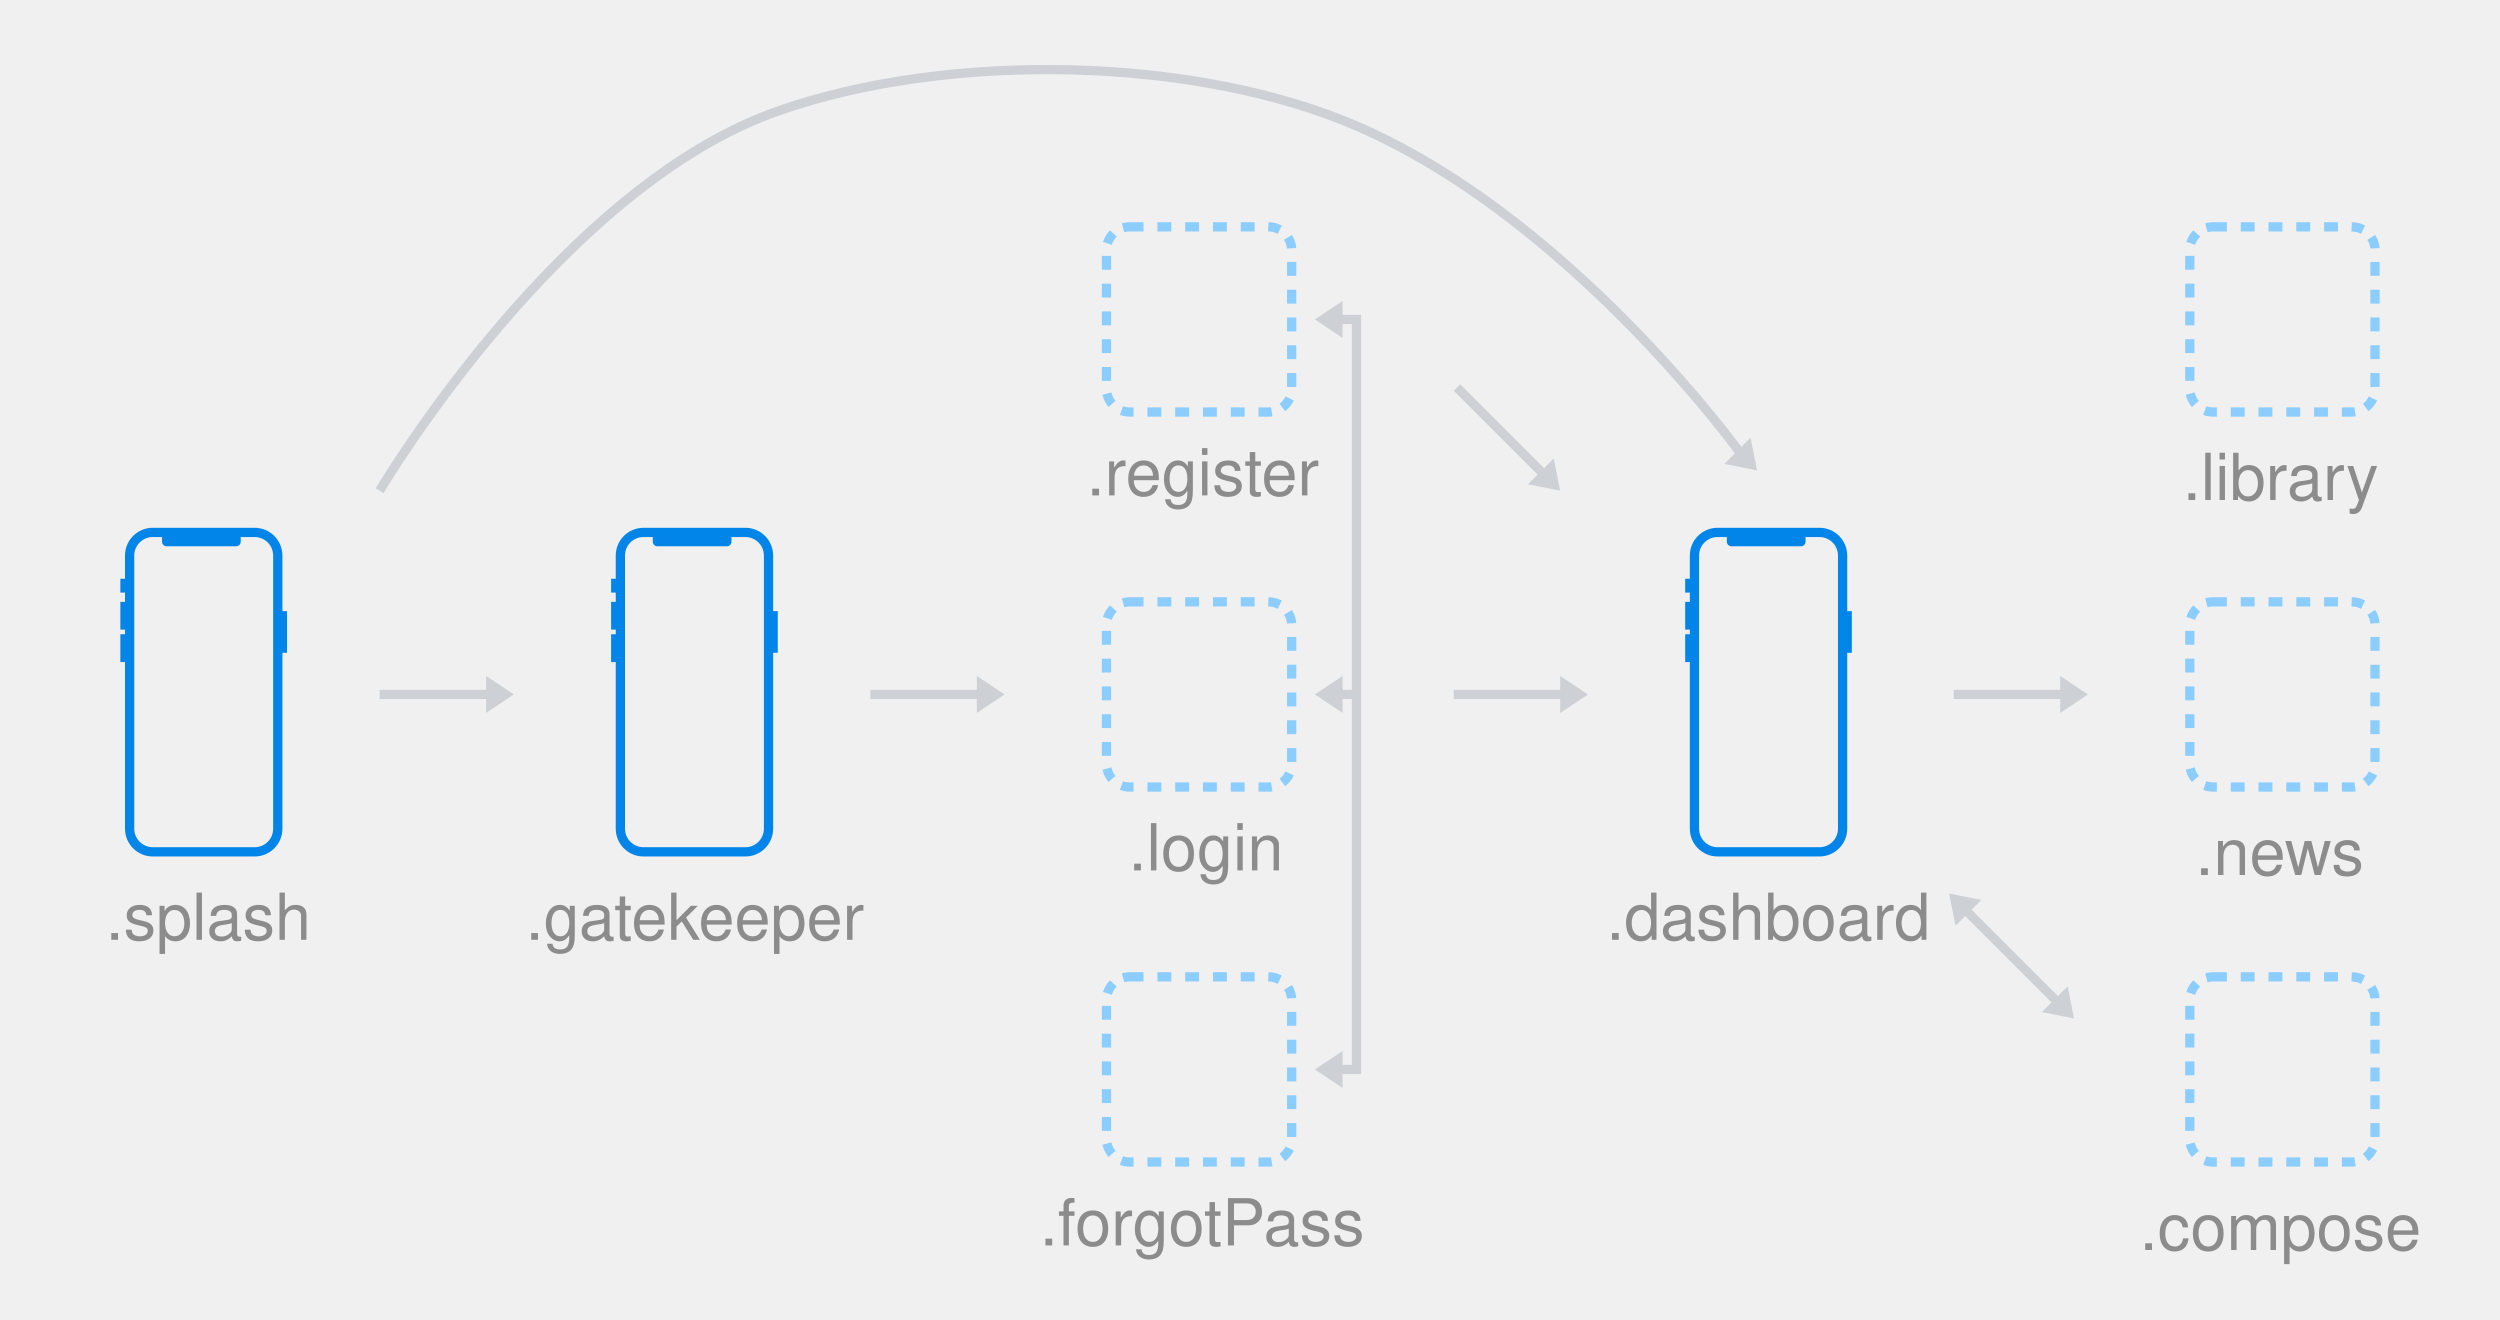
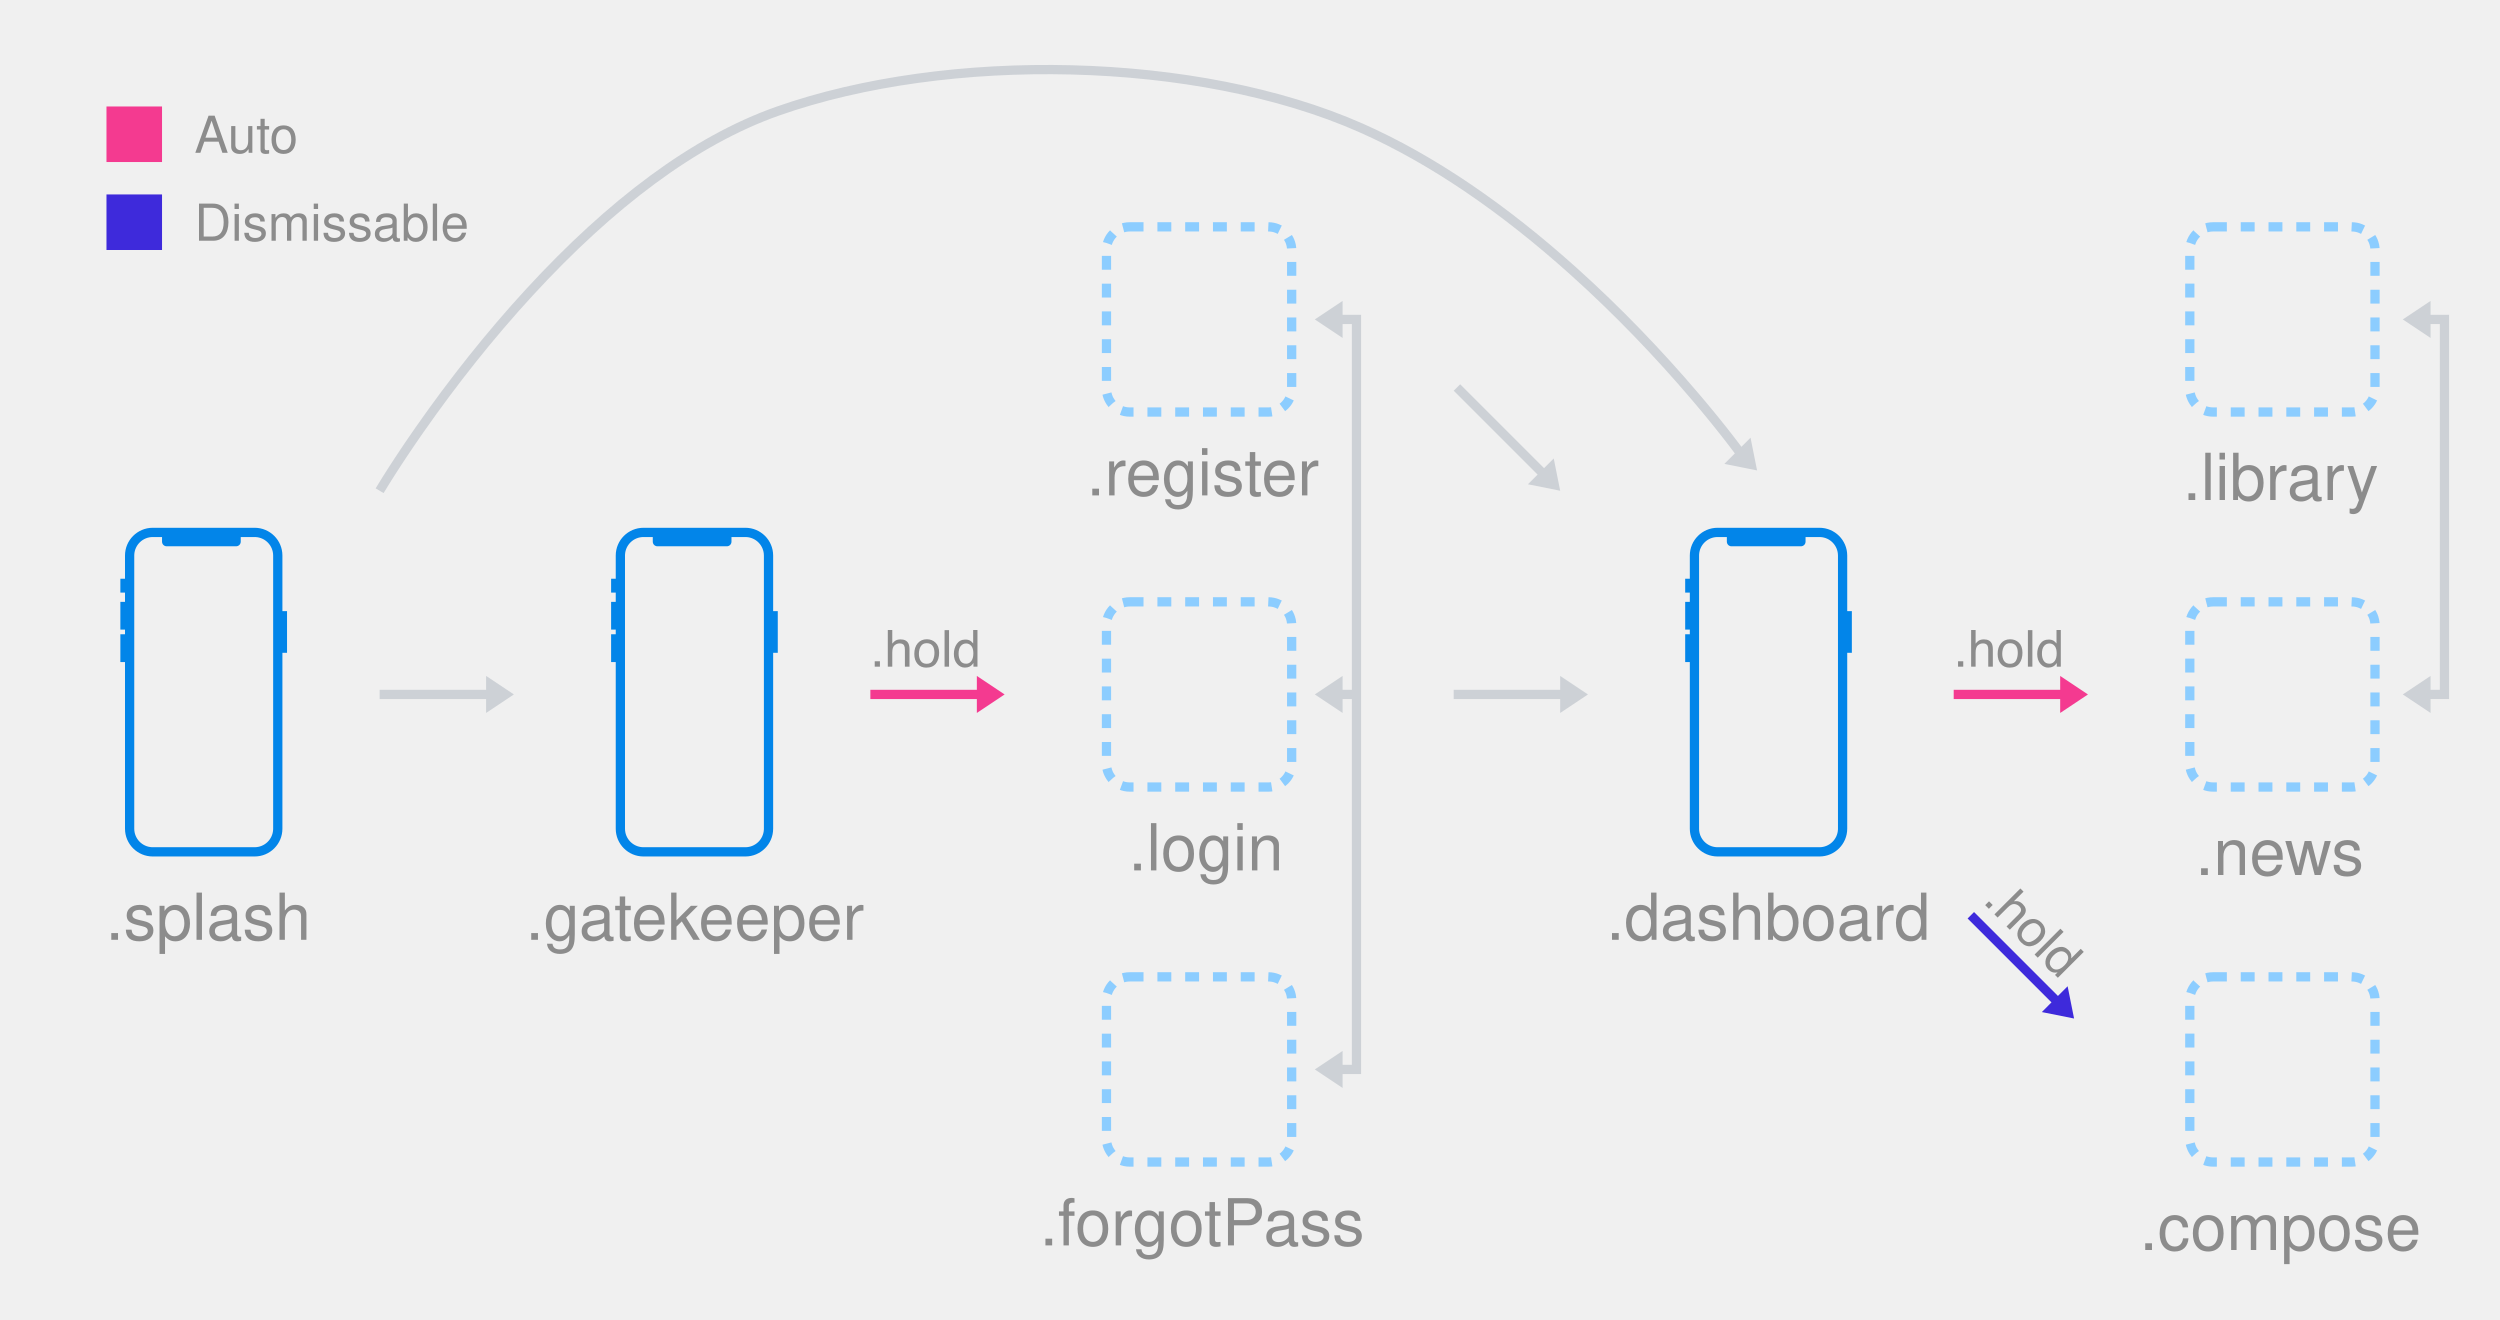
<svg xmlns="http://www.w3.org/2000/svg" xmlns:xlink="http://www.w3.org/1999/xlink" width="540px" height="285px" viewBox="0 0 540 285" version="1.1">
  <defs>
    <rect id="path-1" x="238" y="48" width="42" height="42" rx="6" />
    <mask id="mask-2" maskContentUnits="userSpaceOnUse" maskUnits="objectBoundingBox" x="0" y="0" width="42" height="42" fill="white">
      <use xlink:href="#path-1" />
    </mask>
    <rect id="path-3" x="238" y="129" width="42" height="42" rx="6" />
    <mask id="mask-4" maskContentUnits="userSpaceOnUse" maskUnits="objectBoundingBox" x="0" y="0" width="42" height="42" fill="white">
      <use xlink:href="#path-3" />
    </mask>
    <rect id="path-5" x="472" y="210" width="42" height="42" rx="6" />
    <mask id="mask-6" maskContentUnits="userSpaceOnUse" maskUnits="objectBoundingBox" x="0" y="0" width="42" height="42" fill="white">
      <use xlink:href="#path-5" />
    </mask>
    <rect id="path-7" x="472" y="129" width="42" height="42" rx="6" />
    <mask id="mask-8" maskContentUnits="userSpaceOnUse" maskUnits="objectBoundingBox" x="0" y="0" width="42" height="42" fill="white">
      <use xlink:href="#path-7" />
    </mask>
    <rect id="path-9" x="472" y="48" width="42" height="42" rx="6" />
    <mask id="mask-10" maskContentUnits="userSpaceOnUse" maskUnits="objectBoundingBox" x="0" y="0" width="42" height="42" fill="white">
      <use xlink:href="#path-9" />
    </mask>
    <rect id="path-11" x="238" y="210" width="42" height="42" rx="6" />
    <mask id="mask-12" maskContentUnits="userSpaceOnUse" maskUnits="objectBoundingBox" x="0" y="0" width="42" height="42" fill="white">
      <use xlink:href="#path-11" />
    </mask>
  </defs>
  <g id="iPhone-8" stroke="none" stroke-width="1" fill="none" fill-rule="evenodd">
    <path d="M55,114 C58.314,114 61,116.686 61,120 L61,132 L62,132 L62,141 L61,141 L61,179 C61,182.314 58.314,185 55,185 L33,185 C29.686,185 27,182.314 27,179 L27,143 L26,143 L26,137 L27,137 L27,136 L26,136 L26,130 L27,130 L27,128 L26,128 L26,125 L27,125 L27,120 C27,116.686 29.686,114 33,114 L55,114 Z M55,116 L52,116 L52,117 C52,117.552 51.552,118 51,118 L36,118 C35.448,118 35,117.552 35,117 L35,116 L33,116 C30.858,116 29.109,117.684 29.005,119.8 L29,120 L29,179 C29,181.142 30.684,182.891 32.8,182.995 L33,183 L55,183 C57.142,183 58.891,181.316 58.995,179.2 L59,179 L59,120 C59,117.858 57.316,116.109 55.2,116.005 L55,116 Z" id="Combined-Shape" fill="#0285E9" fill-rule="nonzero" />
    <path d="M161,114 C164.314,114 167,116.686 167,120 L167,132 L168,132 L168,141 L167,141 L167,179 C167,182.314 164.314,185 161,185 L139,185 C135.686,185 133,182.314 133,179 L133,143 L132,143 L132,137 L133,137 L133,136 L132,136 L132,130 L133,130 L133,128 L132,128 L132,125 L133,125 L133,120 C133,116.686 135.686,114 139,114 L161,114 Z M161,116 L158,116 L158,117 C158,117.552 157.552,118 157,118 L142,118 C141.448,118 141,117.552 141,117 L141,116 L139,116 C136.858,116 135.109,117.684 135.005,119.8 L135,120 L135,179 C135,181.142 136.684,182.891 138.8,182.995 L139,183 L161,183 C163.142,183 164.891,181.316 164.995,179.2 L165,179 L165,120 C165,117.858 163.316,116.109 161.2,116.005 L161,116 Z" id="Combined-Shape-Copy" fill="#0285E9" fill-rule="nonzero" />
    <path d="M393,114 C396.314,114 399,116.686 399,120 L399,132 L400,132 L400,141 L399,141 L399,179 C399,182.314 396.314,185 393,185 L371,185 C367.686,185 365,182.314 365,179 L365,143 L364,143 L364,137 L365,137 L365,136 L364,136 L364,130 L365,130 L365,128 L364,128 L364,125 L365,125 L365,120 C365,116.686 367.686,114 371,114 L393,114 Z M393,116 L390,116 L390,117 C390,117.552 389.552,118 389,118 L374,118 C373.448,118 373,117.552 373,117 L373,116 L371,116 C368.858,116 367.109,117.684 367.005,119.8 L367,120 L367,179 C367,181.142 368.684,182.891 370.8,182.995 L371,183 L393,183 C395.142,183 396.891,181.316 396.995,179.2 L397,179 L397,120 C397,117.858 395.316,116.109 393.2,116.005 L393,116 Z" id="Combined-Shape-Copy-2" fill="#0285E9" fill-rule="nonzero" />
    <text id=".splash" font-family="Helvetica" font-size="14" font-weight="normal" fill="#8C8C8C">
      <tspan x="22.821" y="203">.splash</tspan>
    </text>
    <text id=".dashboard" font-family="Helvetica" font-size="14" font-weight="normal" fill="#8C8C8C">
      <tspan x="346.973" y="203">.dashboard</tspan>
    </text>
    <text id=".compose" font-family="Helvetica" font-size="14" font-weight="normal" fill="#8C8C8C">
      <tspan x="462.152" y="270">.compose</tspan>
    </text>
    <text id=".news" font-family="Helvetica" font-size="14" font-weight="normal" fill="#8C8C8C">
      <tspan x="474.214" y="189">.news</tspan>
    </text>
    <text id=".library" font-family="Helvetica" font-size="14" font-weight="normal" fill="#8C8C8C">
      <tspan x="471.497" y="108">.library</tspan>
    </text>
    <text id=".register" font-family="Helvetica" font-size="14" font-weight="normal" fill="#8C8C8C">
      <tspan x="234.714" y="107">.register</tspan>
    </text>
    <text id=".login" font-family="Helvetica" font-size="14" font-weight="normal" fill="#8C8C8C">
      <tspan x="243.766" y="188">.login</tspan>
    </text>
    <text id=".forgotPass" font-family="Helvetica" font-size="14" font-weight="normal" fill="#8C8C8C">
      <tspan x="224.593" y="269">.forgotPass</tspan>
    </text>
    <text id=".gatekeeper" font-family="Helvetica" font-size="14" font-weight="normal" fill="#8C8C8C">
      <tspan x="113.528" y="203">.gatekeeper</tspan>
    </text>
    <use id="Rectangle" stroke="#8CCDFF" mask="url(#mask-2)" stroke-width="4" stroke-dasharray="3" xlink:href="#path-1" />
    <use id="Rectangle-Copy-4" stroke="#8CCDFF" mask="url(#mask-4)" stroke-width="4" stroke-dasharray="3" xlink:href="#path-3" />
    <use id="Rectangle-Copy-6" stroke="#8CCDFF" mask="url(#mask-6)" stroke-width="4" stroke-dasharray="3" xlink:href="#path-5" />
    <use id="Rectangle-Copy-12" stroke="#8CCDFF" mask="url(#mask-8)" stroke-width="4" stroke-dasharray="3" xlink:href="#path-7" />
    <use id="Rectangle-Copy-11" stroke="#8CCDFF" mask="url(#mask-10)" stroke-width="4" stroke-dasharray="3" xlink:href="#path-9" />
    <use id="Rectangle-Copy-5" stroke="#8CCDFF" mask="url(#mask-12)" stroke-width="4" stroke-dasharray="3" xlink:href="#path-11" />
-     <g id="Group" transform="translate(81.13793, 14.02773)" fill="#CDD1D6">
-       <path d="M129.862,131.972 L135.862,135.972 L129.862,139.972 L129.862,136.972 L106.862,136.972 L106.862,134.972 L129.862,134.972 L129.862,131.972 Z" id="Combined-Shape-Copy-3" />
-       <path d="M255.862,131.972 L261.862,135.972 L255.862,139.972 L255.862,136.972 L232.862,136.972 L232.862,134.972 L255.862,134.972 L255.862,131.972 Z" id="Combined-Shape-Copy-6" />
-       <path d="M363.862,131.972 L369.862,135.972 L363.862,139.972 L363.862,136.972 L340.862,136.972 L340.862,134.972 L363.862,134.972 L363.862,131.972 Z" id="Combined-Shape" />
-       <path d="M23.862,131.972 L29.862,135.972 L23.862,139.972 L23.862,136.972 L0.862,136.972 L0.862,134.972 L23.862,134.972 L23.862,131.972 Z" id="Combined-Shape-Copy-5" />
-       <polygon id="Path-Copy" transform="translate(244.3621, 80.47227) scale(1, -1) translate(-244.3621, -80.47227) " points="248.892 70.366 255.862 68.972 254.468 75.942 252.377 73.851 234.256 91.972 232.862 90.578 250.983 72.457" />
-       <path d="M344.741,202.487 L346.832,204.578 L339.862,205.972 L341.256,199.003 L343.347,201.093 L352.665,191.775 L361.983,182.457 L359.892,180.366 L366.862,178.972 L365.468,185.942 L363.377,183.851 L344.741,202.487 Z" id="Combined-Shape" transform="translate(353.3621, 192.4723) scale(1, -1) translate(-353.3621, -192.4723) " />
-       <path d="M208.862,139.972 L202.862,135.972 L208.862,131.972 L208.862,134.972 L210.862,134.972 L210.862,55.972 L208.862,55.972 L208.862,58.972 L202.862,54.972 L208.862,50.972 L208.862,53.972 L212.862,53.972 L212.862,217.972 L208.862,217.972 L208.862,220.972 L202.862,216.972 L208.862,212.972 L208.862,215.972 L210.862,215.972 L210.862,136.972 L208.862,136.972 L208.862,139.972 Z" id="Combined-Shape" />
-       <path d="M213.267,12.693 C228.9,19.614 244.383,30.328 259.393,43.807 C269.033,52.462 277.898,61.733 285.791,71.005 L286.378,71.697 L287.523,73.059 L288.629,74.39 L289.694,75.69 C289.868,75.904 290.041,76.117 290.211,76.328 L291.216,77.578 C291.38,77.783 291.542,77.987 291.702,78.19 L292.645,79.387 C292.798,79.583 292.95,79.778 293.1,79.971 L294.268,81.491 L294.781,82.17 L295.012,82.482 L296.981,80.515 L298.395,87.586 L291.324,86.172 L293.584,83.911 L293.417,83.685 L292.675,82.7 L292.121,81.976 L291.52,81.198 L290.607,80.029 C290.451,79.831 290.293,79.632 290.134,79.431 L289.158,78.209 C288.992,78.002 288.825,77.794 288.655,77.584 L287.618,76.311 L286.541,75.005 L285.424,73.668 C285.046,73.217 284.66,72.762 284.268,72.301 C276.43,63.094 267.625,53.886 258.057,45.295 C243.191,31.946 227.876,21.348 212.457,14.522 C177.275,-1.054 123.651,-1.915 87.194,10.916 C69.274,17.222 51.343,30.889 34.013,49.718 C25.402,59.074 17.499,69.102 10.48,79.13 L9.445,80.618 L8.445,82.074 L7.481,83.497 L6.553,84.884 L5.662,86.235 C5.517,86.457 5.373,86.677 5.231,86.896 L4.395,88.189 L3.718,89.251 L2.96,90.457 L1.939,92.119 L1.723,92.48 L5.68434189e-14,91.464 L0.591,90.486 L1.262,89.4 L2.028,88.181 L2.712,87.109 L3.554,85.806 L4.433,84.464 L5.349,83.084 C5.661,82.619 5.978,82.147 6.302,81.669 L7.291,80.219 L8.316,78.736 C8.489,78.486 8.665,78.235 8.841,77.983 C15.908,67.887 23.865,57.791 32.541,48.364 C50.073,29.316 68.247,15.464 86.53,9.029 C123.453,-3.966 177.602,-3.096 213.267,12.693 Z" id="Combined-Shape" fill-rule="nonzero" />
-     </g>
+     <path d="M211,146 L217,150 L211,154 L211,151 L188,151 L188,149 L211,149 L211,146 Z" id="Combined-Shape-Copy-3" fill="#F43A90" />
+     <path d="M337,146 L343,150 L337,154 L337,151 L314,151 L314,149 L337,149 L337,146 Z" id="Combined-Shape-Copy-6" fill="#CDD1D6" />
+     <path d="M445,146 L451,150 L445,154 L445,151 L422,151 L422,149 L445,149 L445,146 Z" id="Combined-Shape" fill="#F43A90" />
+     <path d="M105,146 L111,150 L105,154 L105,151 L82,151 L82,149 L105,149 L105,146 Z" id="Combined-Shape-Copy-5" fill="#CDD1D6" />
+     <polygon id="Path-Copy" fill="#CDD1D6" transform="translate(325.5, 94.5) scale(1, -1) translate(-325.5, -94.5) " points="330.03 84.394 337 83 335.606 89.97 333.515 87.879 315.394 106 314 104.606 332.121 86.485" />
+     <polygon id="Combined-Shape" fill="#3E2ADB" transform="translate(436.5, 208.5) scale(1, -1) translate(-436.5, -208.5) " points="441.03 198.394 448 197 446.606 203.97 444.515 201.879 426.394 220 425 218.606 443.121 200.485" />
+     <path d="M290,154 L284,150 L290,146 L290,149 L292,149 L292,70 L290,70 L290,73 L284,69 L290,65 L290,68 L294,68 L294,232 L290,232 L290,235 L284,231 L290,227 L290,230 L292,230 L292,151 L290,151 L290,154 Z" id="Combined-Shape" fill="#CDD1D6" />
+     <path d="M525,154 L519,150 L525,146 L525,149 L527,149 L527,70 L525,70 L525,73 L519,69 L525,65 L525,68 L529,68 L529,151 L525,151 L525,154 Z" id="Combined-Shape-Copy-4" fill="#CDD1D6" />
+     <path d="M294.405,26.721 C310.038,33.642 325.521,44.356 340.531,57.835 C350.171,66.49 359.036,75.761 366.929,85.033 L367.516,85.725 L368.661,87.086 L369.767,88.418 L370.832,89.718 C371.006,89.932 371.179,90.145 371.349,90.356 L372.354,91.606 C372.518,91.811 372.68,92.015 372.84,92.217 L373.783,93.414 C373.936,93.611 374.088,93.806 374.238,93.999 L375.406,95.519 L375.919,96.198 L376.15,96.51 L378.119,94.543 L379.533,101.614 L372.462,100.2 L374.722,97.939 L374.555,97.713 L373.813,96.728 L373.259,96.003 L372.658,95.225 L371.745,94.057 C371.589,93.859 371.431,93.66 371.272,93.459 L370.296,92.236 C370.13,92.03 369.963,91.821 369.793,91.612 L368.756,90.338 L367.679,89.032 L366.562,87.696 C366.184,87.245 365.798,86.789 365.406,86.329 C357.568,77.122 348.763,67.914 339.195,59.323 C324.329,45.974 309.014,35.375 293.595,28.55 C258.412,12.974 204.789,12.113 168.332,24.943 C150.412,31.25 132.481,44.917 115.151,63.746 C106.54,73.102 98.637,83.13 91.618,93.157 L90.583,94.646 L89.583,96.102 L88.619,97.524 L87.691,98.912 L86.8,100.262 C86.655,100.484 86.511,100.705 86.369,100.924 L85.533,102.216 L84.856,103.279 L84.097,104.485 L83.077,106.147 L82.861,106.508 L81.138,105.492 L81.729,104.514 L82.399,103.428 L83.166,102.209 L83.85,101.137 L84.692,99.834 L85.571,98.492 L86.487,97.112 C86.799,96.646 87.116,96.174 87.44,95.697 L88.429,94.247 L89.454,92.764 C89.627,92.514 89.803,92.263 89.979,92.011 C97.046,81.914 105.003,71.818 113.679,62.392 C131.211,43.343 149.385,29.491 167.668,23.057 C204.591,10.062 258.74,10.931 294.405,26.721 Z" id="Combined-Shape" fill="#CDD1D6" fill-rule="nonzero" />
+     <path d="M190.062,144 L190.062,142.829 L188.94,142.829 L188.94,144 L190.062,144 Z M192.732,144 L192.732,140.949 C192.732,140.183 192.895,139.662 193.221,139.386 C193.547,139.111 193.91,138.973 194.311,138.973 C194.794,138.973 195.124,139.13 195.299,139.445 C195.407,139.642 195.46,139.952 195.46,140.375 L195.46,140.375 L195.46,144 L196.454,144 L196.454,140.31 C196.454,139.744 196.374,139.302 196.212,138.983 C195.915,138.4 195.349,138.108 194.515,138.108 C194.05,138.108 193.661,138.21 193.35,138.414 C193.167,138.532 192.961,138.736 192.732,139.026 L192.732,139.026 L192.732,136.083 L191.765,136.083 L191.765,144 L192.732,144 Z M200.074,144.209 C201.023,144.209 201.723,143.907 202.174,143.302 C202.625,142.697 202.851,141.93 202.851,141.003 C202.851,140.043 202.595,139.316 202.083,138.822 C201.571,138.328 200.944,138.081 200.203,138.081 C199.376,138.081 198.717,138.368 198.227,138.94 C197.736,139.513 197.491,140.283 197.491,141.25 C197.491,142.152 197.723,142.871 198.189,143.406 C198.654,143.942 199.283,144.209 200.074,144.209 Z M200.166,143.377 C199.582,143.377 199.156,143.173 198.887,142.765 C198.619,142.356 198.484,141.846 198.484,141.234 C198.484,140.597 198.619,140.052 198.887,139.601 C199.156,139.15 199.585,138.924 200.176,138.924 C200.842,138.924 201.311,139.189 201.583,139.719 C201.755,140.056 201.841,140.493 201.841,141.03 C201.841,141.624 201.722,142.164 201.484,142.649 C201.246,143.134 200.806,143.377 200.166,143.377 Z M204.994,144 L204.994,136.11 L204.027,136.11 L204.027,144 L204.994,144 Z M208.405,144.204 C208.802,144.204 209.155,144.125 209.463,143.968 C209.771,143.81 210.038,143.554 210.263,143.2 L210.263,143.2 L210.263,144 L211.133,144 L211.133,136.083 L210.204,136.083 L210.204,138.989 C209.986,138.72 209.791,138.532 209.619,138.425 C209.321,138.239 208.953,138.146 208.512,138.146 C207.717,138.146 207.106,138.453 206.678,139.067 C206.25,139.681 206.036,140.407 206.036,141.245 C206.036,142.14 206.271,142.857 206.74,143.396 C207.209,143.935 207.764,144.204 208.405,144.204 Z M208.706,143.361 C208.129,143.361 207.71,143.153 207.449,142.738 C207.187,142.322 207.057,141.807 207.057,141.191 C207.057,140.468 207.208,139.92 207.51,139.547 C207.813,139.175 208.208,138.989 208.695,138.989 C209.132,138.989 209.499,139.163 209.796,139.512 C210.093,139.862 210.242,140.4 210.242,141.126 C210.242,141.846 210.098,142.399 209.809,142.783 C209.521,143.168 209.153,143.361 208.706,143.361 Z" id=".hold" fill="#8C8C8C" fill-rule="nonzero" />
+     <path d="M424.062,144 L424.062,142.829 L422.94,142.829 L422.94,144 L424.062,144 Z M426.732,144 L426.732,140.949 C426.732,140.183 426.895,139.662 427.221,139.386 C427.547,139.111 427.91,138.973 428.311,138.973 C428.794,138.973 429.124,139.13 429.299,139.445 C429.407,139.642 429.46,139.952 429.46,140.375 L429.46,140.375 L429.46,144 L430.454,144 L430.454,140.31 C430.454,139.744 430.374,139.302 430.212,138.983 C429.915,138.4 429.349,138.108 428.515,138.108 C428.05,138.108 427.661,138.21 427.35,138.414 C427.167,138.532 426.961,138.736 426.732,139.026 L426.732,139.026 L426.732,136.083 L425.765,136.083 L425.765,144 L426.732,144 Z M434.074,144.209 C435.023,144.209 435.723,143.907 436.174,143.302 C436.625,142.697 436.851,141.93 436.851,141.003 C436.851,140.043 436.595,139.316 436.083,138.822 C435.571,138.328 434.944,138.081 434.203,138.081 C433.376,138.081 432.717,138.368 432.227,138.94 C431.736,139.513 431.491,140.283 431.491,141.25 C431.491,142.152 431.723,142.871 432.189,143.406 C432.654,143.942 433.283,144.209 434.074,144.209 Z M434.166,143.377 C433.582,143.377 433.156,143.173 432.887,142.765 C432.619,142.356 432.484,141.846 432.484,141.234 C432.484,140.597 432.619,140.052 432.887,139.601 C433.156,139.15 433.585,138.924 434.176,138.924 C434.842,138.924 435.311,139.189 435.583,139.719 C435.755,140.056 435.841,140.493 435.841,141.03 C435.841,141.624 435.722,142.164 435.484,142.649 C435.246,143.134 434.806,143.377 434.166,143.377 Z M438.994,144 L438.994,136.11 L438.027,136.11 L438.027,144 L438.994,144 Z M442.405,144.204 C442.802,144.204 443.155,144.125 443.463,143.968 C443.771,143.81 444.038,143.554 444.263,143.2 L444.263,143.2 L444.263,144 L445.133,144 L445.133,136.083 L444.204,136.083 L444.204,138.989 C443.986,138.72 443.791,138.532 443.619,138.425 C443.321,138.239 442.953,138.146 442.512,138.146 C441.717,138.146 441.106,138.453 440.678,139.067 C440.25,139.681 440.036,140.407 440.036,141.245 C440.036,142.14 440.271,142.857 440.74,143.396 C441.209,143.935 441.764,144.204 442.405,144.204 Z M442.706,143.361 C442.129,143.361 441.71,143.153 441.449,142.738 C441.187,142.322 441.057,141.807 441.057,141.191 C441.057,140.468 441.208,139.92 441.51,139.547 C441.813,139.175 442.208,138.989 442.695,138.989 C443.132,138.989 443.499,139.163 443.796,139.512 C444.093,139.862 444.242,140.4 444.242,141.126 C444.242,141.846 444.098,142.399 443.809,142.783 C443.521,143.168 443.153,143.361 442.706,143.361 Z" id=".hold" fill="#8C8C8C" fill-rule="nonzero" />
+     <path d="M429.399,204.485 L429.399,203.314 L428.276,203.314 L428.276,204.485 L429.399,204.485 Z M432.068,204.485 L432.068,201.434 C432.068,200.668 432.231,200.147 432.557,199.871 C432.883,199.596 433.246,199.458 433.647,199.458 C434.131,199.458 434.46,199.615 434.636,199.931 C434.743,200.127 434.797,200.437 434.797,200.86 L434.797,200.86 L434.797,204.485 L435.79,204.485 L435.79,200.795 C435.79,200.23 435.71,199.787 435.549,199.469 C435.252,198.885 434.686,198.593 433.851,198.593 C433.386,198.593 432.997,198.695 432.686,198.899 C432.503,199.017 432.297,199.222 432.068,199.512 L432.068,199.512 L432.068,196.568 L431.101,196.568 L431.101,204.485 L432.068,204.485 Z M439.411,204.695 C440.359,204.695 441.059,204.392 441.511,203.787 C441.962,203.182 442.187,202.416 442.187,201.488 C442.187,200.529 441.931,199.802 441.419,199.308 C440.907,198.813 440.281,198.566 439.539,198.566 C438.712,198.566 438.053,198.853 437.563,199.426 C437.072,199.999 436.827,200.768 436.827,201.735 C436.827,202.638 437.06,203.356 437.525,203.892 C437.991,204.427 438.619,204.695 439.411,204.695 Z M439.502,203.862 C438.918,203.862 438.492,203.658 438.224,203.25 C437.955,202.842 437.821,202.331 437.821,201.719 C437.821,201.082 437.955,200.537 438.224,200.086 C438.492,199.635 438.922,199.41 439.513,199.41 C440.179,199.41 440.648,199.675 440.92,200.204 C441.092,200.541 441.178,200.978 441.178,201.515 C441.178,202.109 441.059,202.649 440.82,203.134 C440.582,203.62 440.143,203.862 439.502,203.862 Z M444.33,204.485 L444.33,196.595 L443.364,196.595 L443.364,204.485 L444.33,204.485 Z M447.741,204.689 C448.139,204.689 448.491,204.611 448.799,204.453 C449.107,204.295 449.374,204.039 449.599,203.685 L449.599,203.685 L449.599,204.485 L450.47,204.485 L450.47,196.568 L449.54,196.568 L449.54,199.474 C449.322,199.205 449.127,199.017 448.955,198.91 C448.658,198.724 448.289,198.631 447.849,198.631 C447.054,198.631 446.442,198.938 446.014,199.552 C445.586,200.166 445.372,200.892 445.372,201.73 C445.372,202.625 445.607,203.342 446.076,203.881 C446.545,204.42 447.1,204.689 447.741,204.689 Z M448.042,203.846 C447.465,203.846 447.046,203.638 446.785,203.223 C446.524,202.808 446.393,202.292 446.393,201.676 C446.393,200.953 446.544,200.405 446.847,200.033 C447.149,199.66 447.544,199.474 448.031,199.474 C448.468,199.474 448.835,199.649 449.132,199.998 C449.429,200.347 449.578,200.885 449.578,201.612 C449.578,202.331 449.434,202.884 449.146,203.269 C448.857,203.654 448.489,203.846 448.042,203.846 Z" id=".hold" fill="#8C8C8C" fill-rule="nonzero" transform="translate(439.3729, 200.6315) rotate(-315) translate(-439.3729, -200.6315) " />
+     <text id="Auto" font-family="Helvetica" font-size="11" font-weight="normal" fill="#8C8C8C">
+       <tspan x="42" y="33">Auto</tspan>
+     </text>
+     <text id="Dismissable" font-family="Helvetica" font-size="11" font-weight="normal" fill="#8C8C8C">
+       <tspan x="42" y="52">Dismissable</tspan>
+     </text>
+     <rect id="Rectangle" fill="#F43A90" x="23" y="23" width="12" height="12" />
+     <rect id="Rectangle-Copy-13" fill="#3E2ADB" x="23" y="42" width="12" height="12" />
  </g>
</svg>
